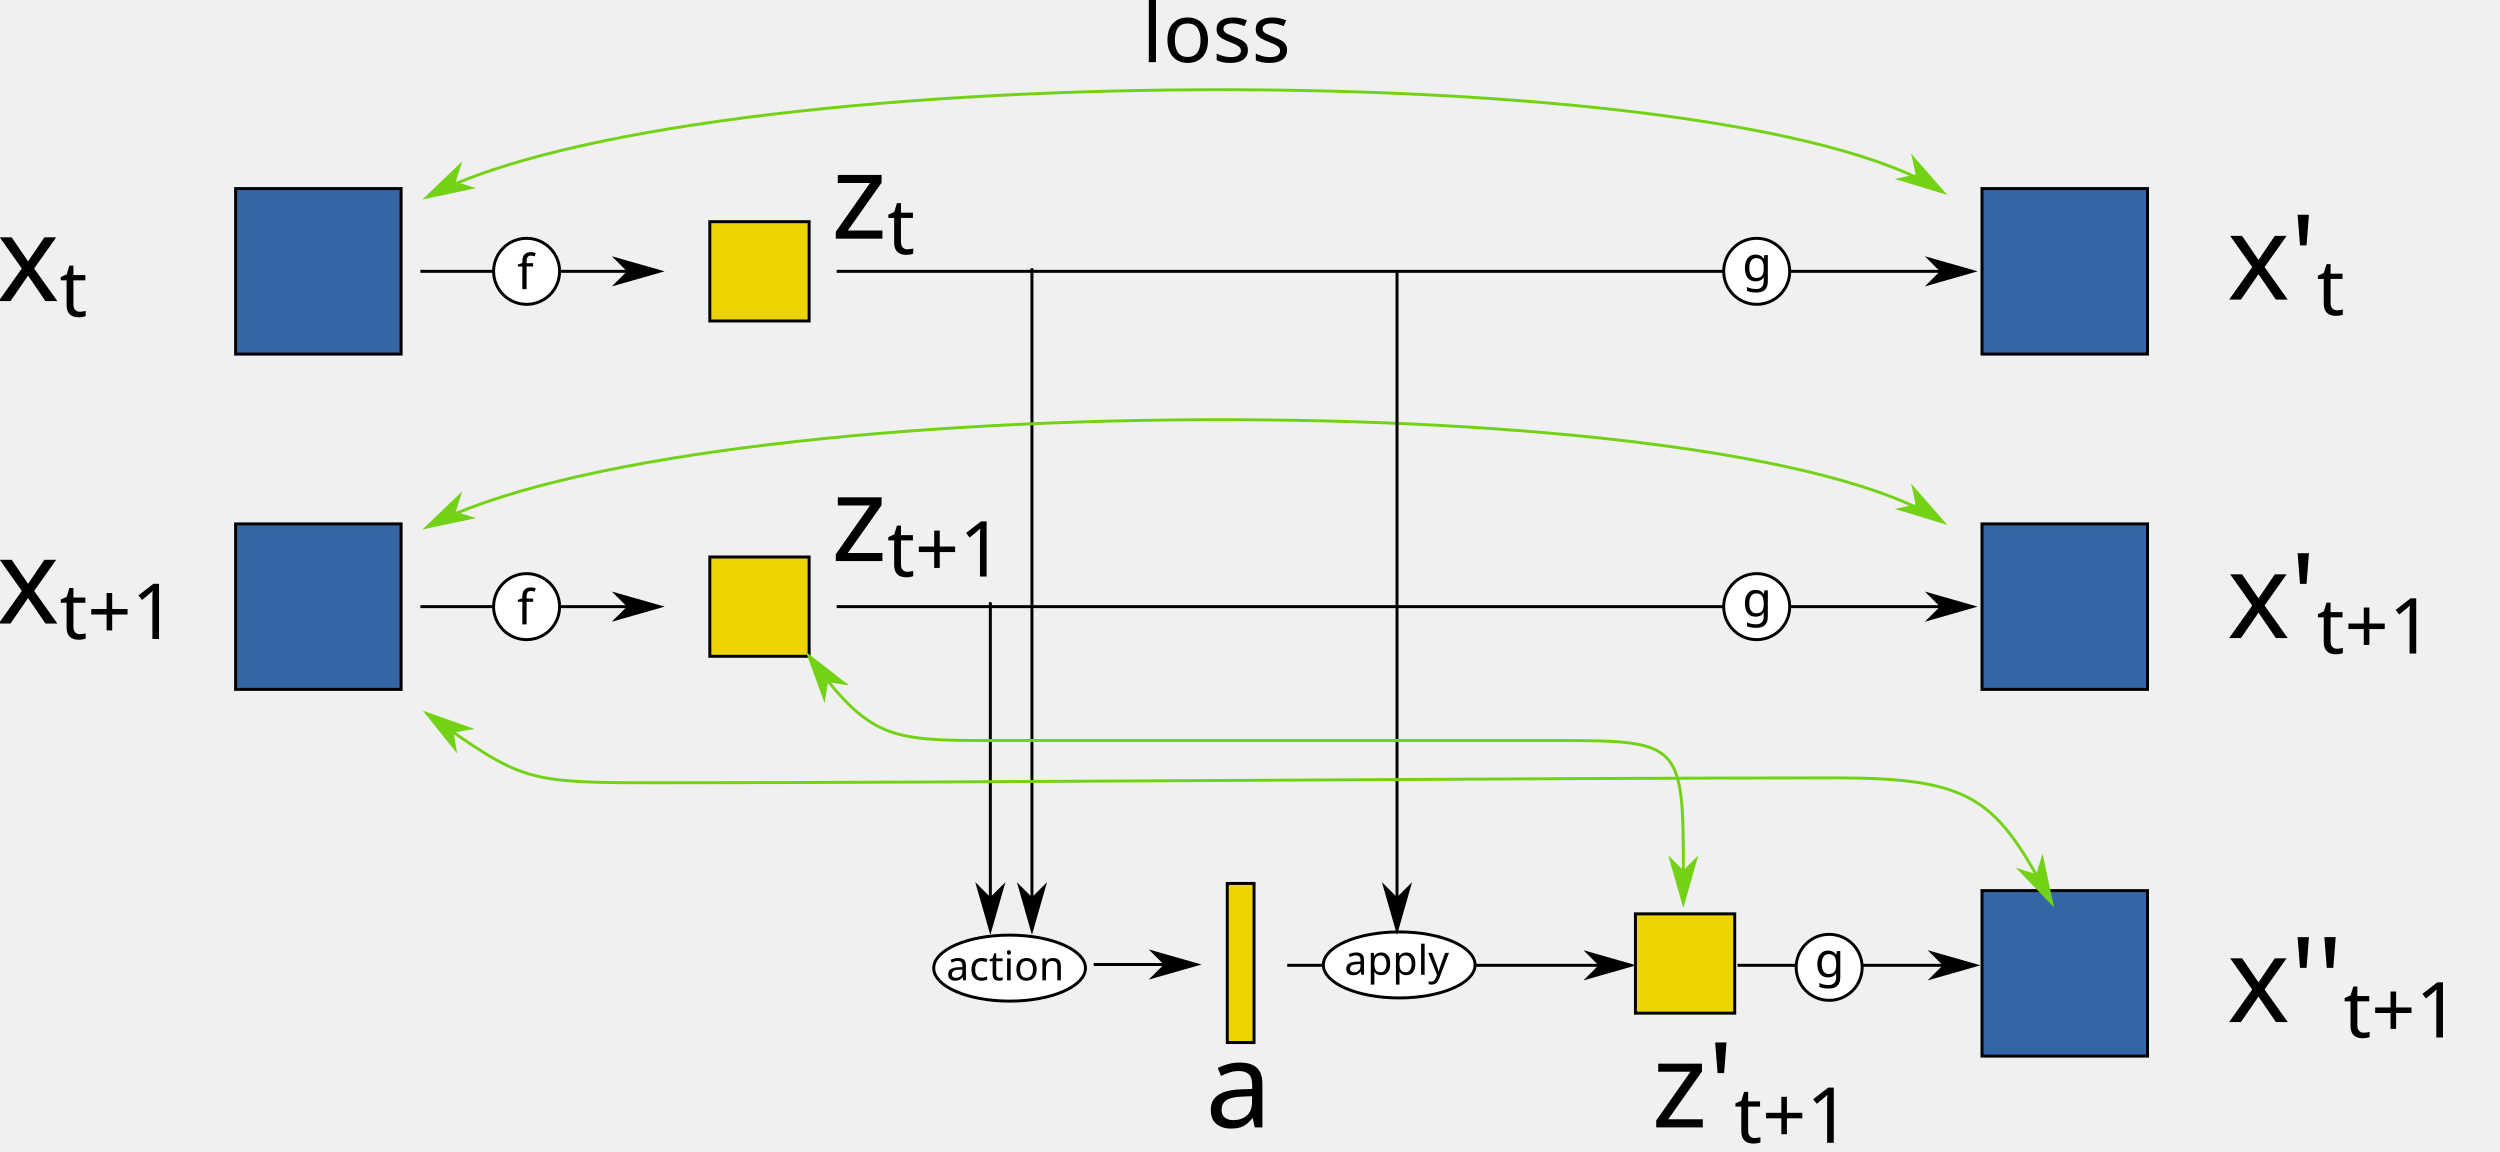
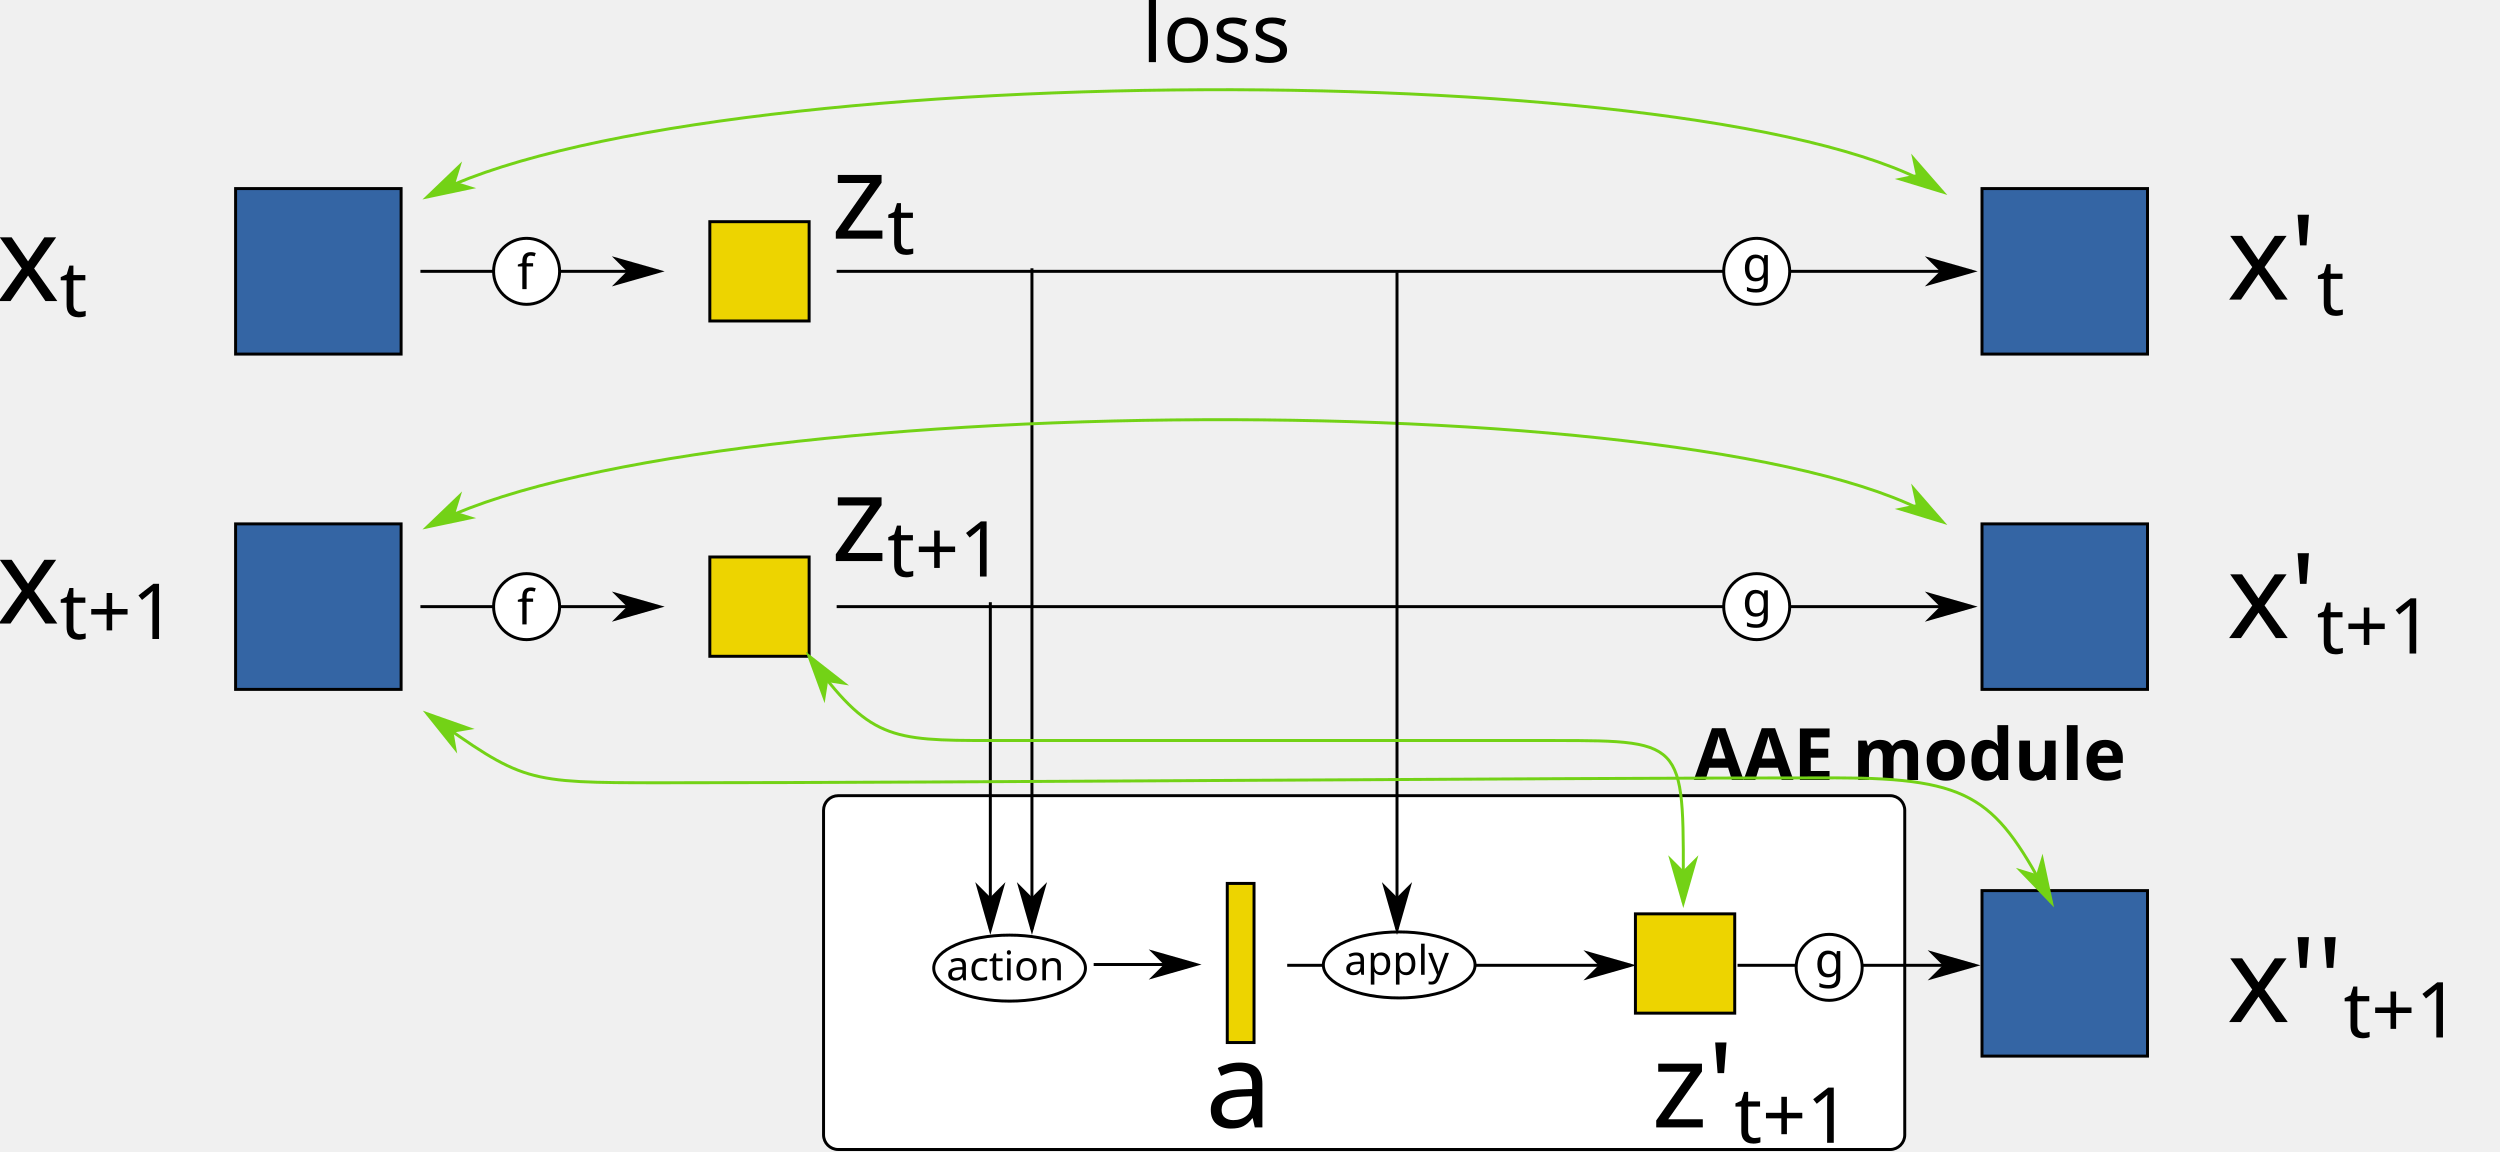
<svg xmlns="http://www.w3.org/2000/svg" width="237.342mm" height="109.286mm" viewBox="0 0 840.977 387.235" id="svg6614" version="1.1">
  <defs id="defs6616">
    <marker style="overflow:visible" id="marker10167-4" refX="0" refY="0" orient="auto">
      <path transform="matrix(-0.8,0,0,-0.8,-10,0)" style="fill:#000000;fill-opacity:1;fill-rule:evenodd;stroke:#000000;stroke-width:1pt;stroke-opacity:1" d="M 0,0 5,-5 -12.5,0 5,5 0,0 Z" id="path10169-5" />
    </marker>
    <marker orient="auto" refY="0" refX="0" id="marker6888-5-0" style="overflow:visible">
      <path id="path6890-0-6" d="M 0,0 5,-5 -12.5,0 5,5 0,0 Z" style="fill:#000000;fill-opacity:1;fill-rule:evenodd;stroke:#000000;stroke-width:1pt;stroke-opacity:1" transform="matrix(-0.8,0,0,-0.8,-10,0)" />
    </marker>
    <marker orient="auto" refY="0" refX="0" id="marker6888-6" style="overflow:visible">
      <path id="path6890-1" d="M 0,0 5,-5 -12.5,0 5,5 0,0 Z" style="fill:#000000;fill-opacity:1;fill-rule:evenodd;stroke:#000000;stroke-width:1pt;stroke-opacity:1" transform="matrix(-0.8,0,0,-0.8,-10,0)" />
    </marker>
    <marker orient="auto" refY="0" refX="0" id="marker6888-5" style="overflow:visible">
      <path id="path6890-0" d="M 0,0 5,-5 -12.5,0 5,5 0,0 Z" style="fill:#000000;fill-opacity:1;fill-rule:evenodd;stroke:#000000;stroke-width:1pt;stroke-opacity:1" transform="matrix(-0.8,0,0,-0.8,-10,0)" />
    </marker>
    <marker style="overflow:visible" id="marker10167" refX="0" refY="0" orient="auto">
      <path transform="matrix(-0.8,0,0,-0.8,-10,0)" style="fill:#000000;fill-opacity:1;fill-rule:evenodd;stroke:#000000;stroke-width:1pt;stroke-opacity:1" d="M 0,0 5,-5 -12.5,0 5,5 0,0 Z" id="path10169" />
    </marker>
    <marker orient="auto" refY="0" refX="0" id="marker43100" style="overflow:visible">
      <path id="path43102" d="M 0,0 5,-5 -12.5,0 5,5 0,0 Z" style="fill:#73d216;fill-opacity:1;fill-rule:evenodd;stroke:#73d216;stroke-width:1pt;stroke-opacity:1" transform="matrix(-0.8,0,0,-0.8,-10,0)" />
    </marker>
    <marker style="overflow:visible" id="marker43917" refX="0" refY="0" orient="auto">
      <path transform="matrix(-0.8,0,0,-0.8,-10,0)" style="fill:#000000;fill-opacity:1;fill-rule:evenodd;stroke:#000000;stroke-width:1pt;stroke-opacity:1" d="M 0,0 5,-5 -12.5,0 5,5 0,0 Z" id="path43919" />
    </marker>
    <marker style="overflow:visible" id="marker43526" refX="0" refY="0" orient="auto">
      <path transform="matrix(-0.8,0,0,-0.8,-10,0)" style="fill:#000000;fill-opacity:1;fill-rule:evenodd;stroke:#000000;stroke-width:1pt;stroke-opacity:1" d="M 0,0 5,-5 -12.5,0 5,5 0,0 Z" id="path43528" />
    </marker>
    <marker style="overflow:visible" id="marker44314" refX="0" refY="0" orient="auto">
      <path transform="matrix(-0.8,0,0,-0.8,-10,0)" style="fill:#000000;fill-opacity:1;fill-rule:evenodd;stroke:#000000;stroke-width:1pt;stroke-opacity:1" d="M 0,0 5,-5 -12.5,0 5,5 0,0 Z" id="path44316" />
    </marker>
    <marker orient="auto" refY="0" refX="0" id="Arrow1Lstart" style="overflow:visible">
      <path id="path4263" d="M 0,0 5,-5 -12.5,0 5,5 0,0 Z" style="fill:#73d216;fill-opacity:1;fill-rule:evenodd;stroke:#73d216;stroke-width:1pt;stroke-opacity:1" transform="matrix(0.8,0,0,0.8,10,0)" />
    </marker>
    <marker style="overflow:visible" id="marker6160" refX="0" refY="0" orient="auto">
      <path transform="matrix(-0.8,0,0,-0.8,-10,0)" style="fill:#73d216;fill-opacity:1;fill-rule:evenodd;stroke:#73d216;stroke-width:1pt;stroke-opacity:1" d="M 0,0 5,-5 -12.5,0 5,5 0,0 Z" id="path6162" />
    </marker>
    <marker orient="auto" refY="0" refX="0" id="Arrow1Lend-1" style="overflow:visible">
      <path id="path4266-8" d="M 0,0 5,-5 -12.5,0 5,5 0,0 Z" style="fill:#000000;fill-opacity:1;fill-rule:evenodd;stroke:#000000;stroke-width:1pt;stroke-opacity:1" transform="matrix(-0.8,0,0,-0.8,-10,0)" />
    </marker>
    <marker orient="auto" refY="0" refX="0" id="Arrow1Lend" style="overflow:visible">
      <path id="path4266" d="M 0,0 5,-5 -12.5,0 5,5 0,0 Z" style="fill:#000000;fill-opacity:1;fill-rule:evenodd;stroke:#000000;stroke-width:1pt;stroke-opacity:1" transform="matrix(-0.8,0,0,-0.8,-10,0)" />
    </marker>
    <marker style="overflow:visible" id="marker10167-47" refX="0" refY="0" orient="auto">
      <path transform="matrix(-0.8,0,0,-0.8,-10,0)" style="fill:#000000;fill-opacity:1;fill-rule:evenodd;stroke:#000000;stroke-width:1pt;stroke-opacity:1" d="M 0,0 5,-5 -12.5,0 5,5 0,0 Z" id="path10169-4" />
    </marker>
    <marker orient="auto" refY="0" refX="0" id="Arrow1Lend-3" style="overflow:visible">
      <path id="path4266-6" d="M 0,0 5,-5 -12.5,0 5,5 0,0 Z" style="fill:#000000;fill-opacity:1;fill-rule:evenodd;stroke:#000000;stroke-width:1pt;stroke-opacity:1" transform="matrix(-0.8,0,0,-0.8,-10,0)" />
    </marker>
    <marker orient="auto" refY="0" refX="0" id="Arrow1Lend-3-5" style="overflow:visible">
      <path id="path4266-6-3" d="M 0,0 5,-5 -12.5,0 5,5 0,0 Z" style="fill:#000000;fill-opacity:1;fill-rule:evenodd;stroke:#000000;stroke-width:1pt;stroke-opacity:1" transform="matrix(-0.8,0,0,-0.8,-10,0)" />
    </marker>
    <marker style="overflow:visible" id="marker44314-9" refX="0" refY="0" orient="auto">
      <path transform="matrix(-0.8,0,0,-0.8,-10,0)" style="fill:#000000;fill-opacity:1;fill-rule:evenodd;stroke:#000000;stroke-width:1pt;stroke-opacity:1" d="M 0,0 5,-5 -12.5,0 5,5 0,0 Z" id="path44316-3" />
    </marker>
    <marker style="overflow:visible" id="marker44314-0" refX="0" refY="0" orient="auto">
      <path transform="matrix(-0.8,0,0,-0.8,-10,0)" style="fill:#000000;fill-opacity:1;fill-rule:evenodd;stroke:#000000;stroke-width:1pt;stroke-opacity:1" d="M 0,0 5,-5 -12.5,0 5,5 0,0 Z" id="path44316-6" />
    </marker>
    <marker style="overflow:visible" id="marker43917-6" refX="0" refY="0" orient="auto">
      <path transform="matrix(-0.8,0,0,-0.8,-10,0)" style="fill:#000000;fill-opacity:1;fill-rule:evenodd;stroke:#000000;stroke-width:1pt;stroke-opacity:1" d="M 0,0 5,-5 -12.5,0 5,5 0,0 Z" id="path43919-1" />
    </marker>
    <marker orient="auto" refY="0" refX="0" id="Arrow1Lstart-1" style="overflow:visible">
      <path id="path4263-9" d="M 0,0 5,-5 -12.5,0 5,5 0,0 Z" style="fill:#73d216;fill-opacity:1;fill-rule:evenodd;stroke:#73d216;stroke-width:1pt;stroke-opacity:1" transform="matrix(0.8,0,0,0.8,10,0)" />
    </marker>
    <marker style="overflow:visible" id="marker6160-4" refX="0" refY="0" orient="auto">
      <path transform="matrix(-0.8,0,0,-0.8,-10,0)" style="fill:#73d216;fill-opacity:1;fill-rule:evenodd;stroke:#73d216;stroke-width:1pt;stroke-opacity:1" d="M 0,0 5,-5 -12.5,0 5,5 0,0 Z" id="path6162-7" />
    </marker>
    <marker orient="auto" refY="0" refX="0" id="Arrow1Lstart-0-3" style="overflow:visible">
      <path id="path4263-3-6" d="M 0,0 5,-5 -12.5,0 5,5 Z" style="fill:#73d216;fill-opacity:1;fill-rule:evenodd;stroke:#73d216;stroke-width:1pt;stroke-opacity:1" transform="matrix(0.8,0,0,0.8,10,0)" />
    </marker>
    <marker style="overflow:visible" id="marker6160-6-7" refX="0" refY="0" orient="auto">
      <path transform="matrix(-0.8,0,0,-0.8,-10,0)" style="fill:#73d216;fill-opacity:1;fill-rule:evenodd;stroke:#73d216;stroke-width:1pt;stroke-opacity:1" d="M 0,0 5,-5 -12.5,0 5,5 Z" id="path6162-1-5" />
    </marker>
    <marker orient="auto" refY="0" refX="0" id="Arrow1Lstart-0" style="overflow:visible">
      <path id="path4263-3" d="M 0,0 5,-5 -12.5,0 5,5 Z" style="fill:#73d216;fill-opacity:1;fill-rule:evenodd;stroke:#73d216;stroke-width:1pt;stroke-opacity:1" transform="matrix(0.8,0,0,0.8,10,0)" />
    </marker>
    <marker style="overflow:visible" id="marker6160-6" refX="0" refY="0" orient="auto">
      <path transform="matrix(-0.8,0,0,-0.8,-10,0)" style="fill:#73d216;fill-opacity:1;fill-rule:evenodd;stroke:#73d216;stroke-width:1pt;stroke-opacity:1" d="M 0,0 5,-5 -12.5,0 5,5 Z" id="path6162-1" />
    </marker>
    <marker style="overflow:visible" id="marker44314-0-2" refX="0" refY="0" orient="auto">
      <path transform="matrix(-0.8,0,0,-0.8,-10,0)" style="fill:#000000;fill-opacity:1;fill-rule:evenodd;stroke:#000000;stroke-width:1pt;stroke-opacity:1" d="M 0,0 5,-5 -12.5,0 5,5 Z" id="path44316-6-9" />
    </marker>
    <marker style="overflow:visible" id="marker43917-1" refX="0" refY="0" orient="auto">
      <path transform="matrix(-0.8,0,0,-0.8,-10,0)" style="fill:#000000;fill-opacity:1;fill-rule:evenodd;stroke:#000000;stroke-width:1pt;stroke-opacity:1" d="M 0,0 5,-5 -12.5,0 5,5 Z" id="path43919-2" />
    </marker>
    <marker style="overflow:visible" id="marker43917-6-7" refX="0" refY="0" orient="auto">
      <path transform="matrix(-0.8,0,0,-0.8,-10,0)" style="fill:#000000;fill-opacity:1;fill-rule:evenodd;stroke:#000000;stroke-width:1pt;stroke-opacity:1" d="M 0,0 5,-5 -12.5,0 5,5 Z" id="path43919-1-0" />
    </marker>
  </defs>
  <g id="layer1" transform="translate(71.0661,-87.30955)">
+     <rect style="fill:#ffffff;stroke:#000000;stroke-width:1px;stop-color:#000000" id="rect1129" width="363.705" height="119.025" x="205.968" y="354.967" ry="4.93" />
+     <text xml:space="preserve" style="font-style:normal;font-variant:normal;font-weight:normal;font-stretch:normal;font-size:18.667px;line-height:100%;font-family:sans-serif;-inkscape-font-specification:'Noto Sans CJK JP';font-variant-ligatures:normal;font-variant-position:normal;font-variant-caps:normal;font-variant-numeric:normal;font-variant-alternates:normal;font-variant-east-asian:normal;font-feature-settings:normal;font-variation-settings:normal;text-indent:0;text-align:start;text-decoration:none;text-decoration-line:none;text-decoration-style:solid;text-decoration-color:#000000;letter-spacing:0px;word-spacing:0px;text-transform:none;writing-mode:lr-tb;direction:ltr;text-orientation:mixed;dominant-baseline:auto;baseline-shift:baseline;text-anchor:start;white-space:normal;shape-padding:0;shape-margin:0;inline-size:0;opacity:1;vector-effect:none;fill:#000000;fill-opacity:1;stroke:none;stroke-width:0.471;stroke-linecap:butt;stroke-linejoin:miter;stroke-miterlimit:4;stroke-dasharray:none;stroke-dashoffset:0;stroke-opacity:1;stop-color:#000000;stop-opacity:1" x="698.446" y="405.789" id="text1133" transform="matrix(1.300728,0,0,1.300728,-409.7837,-178.1342)">
+       <tspan id="tspan1131" x="698.446" y="405.789" style="font-weight:bold">AAE module</tspan>
+     </text>
    <path style="color:#000000;clip-rule:nonzero;display:inline;overflow:visible;visibility:visible;opacity:1;isolation:auto;mix-blend-mode:normal;color-interpolation:sRGB;color-interpolation-filters:linearRGB;solid-color:#000000;solid-opacity:1;fill:none;fill-opacity:1;fill-rule:evenodd;stroke:#000000;stroke-width:1px;stroke-linecap:butt;stroke-linejoin:miter;stroke-miterlimit:4;stroke-dasharray:none;stroke-dashoffset:0;stroke-opacity:1;marker-end:url(#marker43917-1);color-rendering:auto;image-rendering:auto;shape-rendering:auto;text-rendering:auto;enable-background:accumulate" d="M 361.936,412.03 H 477.425" id="path5715-5-6" />
    <path style="fill:none;fill-rule:evenodd;stroke:#000000;stroke-width:1px;stroke-linecap:butt;stroke-linejoin:miter;stroke-opacity:1;marker-end:url(#Arrow1Lend-3)" d="m 210.377,178.583 381.887,0" id="path3457-7" />
    <rect style="fill:#3465a4;fill-rule:evenodd;stroke:#000000;stroke-width:1px;stroke-linecap:butt;stroke-linejoin:miter;stroke-opacity:1" id="rect3336" width="55.673" height="55.673" x="8.187" y="150.746" />
    <text xml:space="preserve" style="font-style:normal;font-weight:normal;line-height:0%;font-family:sans-serif;letter-spacing:0px;word-spacing:0px;fill:#000000;fill-opacity:1;stroke:none;stroke-width:1px;stroke-linecap:butt;stroke-linejoin:miter;stroke-opacity:1" x="-72.218" y="188.587" id="text3338">
      <tspan id="tspan3340" x="-72.218" y="188.587" style="font-size:40px;line-height:1.25">x<tspan style="font-size:65%;baseline-shift:sub" id="tspan3342">t</tspan>
      </tspan>
    </text>
    <rect style="fill:#3465a4;fill-rule:evenodd;stroke:#000000;stroke-width:1px;stroke-linecap:butt;stroke-linejoin:miter;stroke-opacity:1" id="rect3336-3" width="55.673" height="55.673" x="8.187" y="263.541" />
    <text xml:space="preserve" style="font-style:normal;font-weight:normal;line-height:0%;font-family:sans-serif;letter-spacing:0px;word-spacing:0px;fill:#000000;fill-opacity:1;stroke:none;stroke-width:1px;stroke-linecap:butt;stroke-linejoin:miter;stroke-opacity:1" x="-72.218" y="297.057" id="text3338-6">
      <tspan id="tspan3340-7" x="-72.218" y="297.057" style="font-size:40px;line-height:1.25">x<tspan style="font-size:65%;baseline-shift:sub" id="tspan3342-5">t+1</tspan>
      </tspan>
    </text>
    <rect style="fill:#edd400;fill-rule:evenodd;stroke:#000000;stroke-width:1px;stroke-linecap:butt;stroke-linejoin:miter;stroke-opacity:1" id="rect3368" width="33.404" height="33.404" x="167.712" y="161.881" />
    <text xml:space="preserve" style="font-style:normal;font-weight:normal;line-height:0%;font-family:sans-serif;letter-spacing:0px;word-spacing:0px;fill:#000000;fill-opacity:1;stroke:none;stroke-width:1px;stroke-linecap:butt;stroke-linejoin:miter;stroke-opacity:1" x="208.53" y="167.587" id="text3370">
      <tspan id="tspan3372" x="208.53" y="167.587" style="font-size:40px;line-height:1.25">z<tspan style="font-size:65%;baseline-shift:sub" id="tspan3397">t</tspan>
      </tspan>
    </text>
    <rect style="fill:#edd400;fill-rule:evenodd;stroke:#000000;stroke-width:1px;stroke-linecap:butt;stroke-linejoin:miter;stroke-opacity:1" id="rect3368-3" width="33.404" height="33.404" x="167.712" y="274.675" />
    <text xml:space="preserve" style="font-style:normal;font-weight:normal;line-height:0%;font-family:sans-serif;letter-spacing:0px;word-spacing:0px;fill:#000000;fill-opacity:1;stroke:none;stroke-width:1px;stroke-linecap:butt;stroke-linejoin:miter;stroke-opacity:1" x="208.53" y="276.057" id="text3370-5">
      <tspan id="tspan3372-6" x="208.53" y="276.057" style="font-size:40px;line-height:1.25">z<tspan style="font-size:65%;baseline-shift:sub" id="tspan3395">t+1</tspan>
      </tspan>
    </text>
    <rect style="fill:#3465a4;fill-rule:evenodd;stroke:#000000;stroke-width:1px;stroke-linecap:butt;stroke-linejoin:miter;stroke-opacity:1" id="rect3336-2" width="55.673" height="55.673" x="595.662" y="150.746" />
    <text xml:space="preserve" style="font-style:normal;font-weight:normal;line-height:0%;font-family:sans-serif;letter-spacing:0px;word-spacing:0px;fill:#000000;fill-opacity:1;stroke:none;stroke-width:1px;stroke-linecap:butt;stroke-linejoin:miter;stroke-opacity:1" x="678.073" y="301.957" id="text3338-9">
      <tspan id="tspan3340-1" x="678.073" y="301.957" style="font-size:40px;line-height:1.25">x'<tspan style="font-size:65%;baseline-shift:sub" id="tspan3342-2">t+1</tspan>
      </tspan>
    </text>
    <rect style="fill:#3465a4;fill-rule:evenodd;stroke:#000000;stroke-width:1px;stroke-linecap:butt;stroke-linejoin:miter;stroke-opacity:1" id="rect3336-3-7" width="55.673" height="55.673" x="595.662" y="263.541" />
    <text xml:space="preserve" style="font-style:normal;font-weight:normal;line-height:0%;font-family:sans-serif;letter-spacing:0px;word-spacing:0px;fill:#000000;fill-opacity:1;stroke:none;stroke-width:1px;stroke-linecap:butt;stroke-linejoin:miter;stroke-opacity:1" x="678.073" y="188.104" id="text3338-6-0">
      <tspan id="tspan3340-7-9" x="678.073" y="188.104" style="font-size:40px;line-height:1.25">x'<tspan style="font-size:65%;baseline-shift:sub" id="tspan3342-5-3">t</tspan>
      </tspan>
    </text>
    <path style="fill:none;fill-rule:evenodd;stroke:#000000;stroke-width:1px;stroke-linecap:butt;stroke-linejoin:miter;stroke-opacity:1;marker-end:url(#Arrow1Lend)" d="m 70.356,178.583 80.226,0" id="path3457" />
    <path style="fill:none;fill-rule:evenodd;stroke:#000000;stroke-width:1px;stroke-linecap:butt;stroke-linejoin:miter;stroke-opacity:1;marker-end:url(#Arrow1Lend-1)" d="m 70.356,291.377 80.226,0" id="path3457-2" />
    <g id="g25911" transform="translate(0,-3.372848)">
      <circle r="11.103" cy="181.956" cx="106.077" id="path5822" style="color:#000000;clip-rule:nonzero;display:inline;overflow:visible;visibility:visible;opacity:1;isolation:auto;mix-blend-mode:normal;color-interpolation:sRGB;color-interpolation-filters:linearRGB;solid-color:#000000;solid-opacity:1;fill:#ffffff;fill-opacity:1;fill-rule:evenodd;stroke:#000000;stroke-width:1px;stroke-linecap:butt;stroke-linejoin:miter;stroke-miterlimit:4;stroke-dasharray:none;stroke-dashoffset:0;stroke-opacity:1;color-rendering:auto;image-rendering:auto;shape-rendering:auto;text-rendering:auto;enable-background:accumulate" />
      <text id="text5160" y="187.932" x="102.875" style="font-style:normal;font-weight:normal;line-height:0%;font-family:sans-serif;letter-spacing:0px;word-spacing:0px;fill:#000000;fill-opacity:1;stroke:none;stroke-width:1px;stroke-linecap:butt;stroke-linejoin:miter;stroke-opacity:1" xml:space="preserve">
        <tspan y="187.932" x="102.875" id="tspan5162" style="font-size:16.25px;line-height:1.25">f</tspan>
      </text>
    </g>
    <g id="g25916" transform="translate(59.67577,-2.490097)">
      <circle r="11.103" cy="181.073" cx="460.199" id="path5822-4" style="color:#000000;clip-rule:nonzero;display:inline;overflow:visible;visibility:visible;opacity:1;isolation:auto;mix-blend-mode:normal;color-interpolation:sRGB;color-interpolation-filters:linearRGB;solid-color:#000000;solid-opacity:1;fill:#ffffff;fill-opacity:1;fill-rule:evenodd;stroke:#000000;stroke-width:1px;stroke-linecap:butt;stroke-linejoin:miter;stroke-miterlimit:4;stroke-dasharray:none;stroke-dashoffset:0;stroke-opacity:1;color-rendering:auto;image-rendering:auto;shape-rendering:auto;text-rendering:auto;enable-background:accumulate" />
      <text id="text5160-2" y="184.3" x="455.331" style="font-style:normal;font-weight:normal;line-height:0%;font-family:sans-serif;letter-spacing:0px;word-spacing:0px;fill:#000000;fill-opacity:1;stroke:none;stroke-width:1px;stroke-linecap:butt;stroke-linejoin:miter;stroke-opacity:1" xml:space="preserve">
        <tspan y="184.3" x="455.331" id="tspan5162-3" style="font-size:16.25px;line-height:1.25">g</tspan>
      </text>
    </g>
    <g id="g25921" transform="translate(0,-118.4511)">
      <circle r="11.103" cy="409.828" cx="106.077" id="path5822-7" style="color:#000000;clip-rule:nonzero;display:inline;overflow:visible;visibility:visible;opacity:1;isolation:auto;mix-blend-mode:normal;color-interpolation:sRGB;color-interpolation-filters:linearRGB;solid-color:#000000;solid-opacity:1;fill:#ffffff;fill-opacity:1;fill-rule:evenodd;stroke:#000000;stroke-width:1px;stroke-linecap:butt;stroke-linejoin:miter;stroke-miterlimit:4;stroke-dasharray:none;stroke-dashoffset:0;stroke-opacity:1;color-rendering:auto;image-rendering:auto;shape-rendering:auto;text-rendering:auto;enable-background:accumulate" />
      <text id="text5160-8" y="415.805" x="102.875" style="font-style:normal;font-weight:normal;line-height:0%;font-family:sans-serif;letter-spacing:0px;word-spacing:0px;fill:#000000;fill-opacity:1;stroke:none;stroke-width:1px;stroke-linecap:butt;stroke-linejoin:miter;stroke-opacity:1" xml:space="preserve">
        <tspan y="415.805" x="102.875" id="tspan5162-4" style="font-size:16.25px;line-height:1.25">f</tspan>
      </text>
    </g>
    <path style="fill:none;fill-rule:evenodd;stroke:#73d216;stroke-width:1px;stroke-linecap:butt;stroke-linejoin:miter;stroke-opacity:1;marker-start:url(#Arrow1Lstart);marker-end:url(#marker6160)" d="M 72.757,153.501 C 161.232,106.735 509.687,104.818 582.367,151.846" id="path7288" />
    <path style="color:#000000;clip-rule:nonzero;display:inline;overflow:visible;visibility:visible;opacity:1;isolation:auto;mix-blend-mode:normal;color-interpolation:sRGB;color-interpolation-filters:linearRGB;solid-color:#000000;solid-opacity:1;fill:none;fill-opacity:1;fill-rule:evenodd;stroke:#000000;stroke-width:1px;stroke-linecap:butt;stroke-linejoin:miter;stroke-miterlimit:4;stroke-dasharray:none;stroke-dashoffset:0;stroke-opacity:1;marker-end:url(#marker43526);color-rendering:auto;image-rendering:auto;shape-rendering:auto;text-rendering:auto;enable-background:accumulate" d="m 296.832,411.763 34.354,0" id="path5715-5-2-4" />
    <path style="color:#000000;clip-rule:nonzero;display:inline;overflow:visible;visibility:visible;opacity:1;isolation:auto;mix-blend-mode:normal;color-interpolation:sRGB;color-interpolation-filters:linearRGB;solid-color:#000000;solid-opacity:1;fill:#edd400;fill-opacity:1;fill-rule:evenodd;stroke:#000000;stroke-width:1px;stroke-linecap:butt;stroke-linejoin:miter;stroke-miterlimit:4;stroke-dasharray:none;stroke-dashoffset:0;stroke-opacity:1;color-rendering:auto;image-rendering:auto;shape-rendering:auto;text-rendering:auto;enable-background:accumulate" d="m 341.775,384.484 9.003,0 0,53.529 -9.003,0 z" id="rect5255-6-3" />
    <text xml:space="preserve" style="font-style:normal;font-weight:normal;line-height:0%;font-family:sans-serif;letter-spacing:0px;word-spacing:0px;fill:#000000;fill-opacity:1;stroke:none;stroke-width:1px;stroke-linecap:butt;stroke-linejoin:miter;stroke-opacity:1" x="334.388" y="466.545" id="text5257-4-1">
      <tspan id="tspan5259-6-4" x="334.388" y="466.545" style="font-size:40px;line-height:1.25">a</tspan>
    </text>
    <ellipse style="color:#000000;clip-rule:nonzero;display:inline;overflow:visible;visibility:visible;opacity:1;isolation:auto;mix-blend-mode:normal;color-interpolation:sRGB;color-interpolation-filters:linearRGB;solid-color:#000000;solid-opacity:1;fill:#ffffff;fill-opacity:1;fill-rule:evenodd;stroke:#000000;stroke-width:1px;stroke-linecap:butt;stroke-linejoin:miter;stroke-miterlimit:4;stroke-dasharray:none;stroke-dashoffset:0;stroke-opacity:1;color-rendering:auto;image-rendering:auto;shape-rendering:auto;text-rendering:auto;enable-background:accumulate" id="path5822-4-6-6-4" cx="268.552" cy="412.976" rx="25.521" ry="11.103" />
    <text xml:space="preserve" style="font-style:normal;font-weight:normal;line-height:0%;font-family:sans-serif;letter-spacing:0px;word-spacing:0px;fill:#000000;fill-opacity:1;stroke:none;stroke-width:1px;stroke-linecap:butt;stroke-linejoin:miter;stroke-opacity:1" x="247.265" y="417.08" id="text5531-2-2">
      <tspan id="tspan5533-84-2" x="247.265" y="417.08" style="font-size:13.75px;line-height:1.25">action</tspan>
    </text>
    <ellipse style="color:#000000;clip-rule:nonzero;display:inline;overflow:visible;visibility:visible;opacity:1;isolation:auto;mix-blend-mode:normal;color-interpolation:sRGB;color-interpolation-filters:linearRGB;solid-color:#000000;solid-opacity:1;fill:#ffffff;fill-opacity:1;fill-rule:evenodd;stroke:#000000;stroke-width:1px;stroke-linecap:butt;stroke-linejoin:miter;stroke-miterlimit:4;stroke-dasharray:none;stroke-dashoffset:0;stroke-opacity:1;color-rendering:auto;image-rendering:auto;shape-rendering:auto;text-rendering:auto;enable-background:accumulate" id="path5822-4-6-1-7-6" cx="399.613" cy="411.905" rx="25.521" ry="11.103" />
    <text xml:space="preserve" style="font-style:normal;font-weight:normal;line-height:0%;font-family:sans-serif;letter-spacing:0px;word-spacing:0px;fill:#000000;fill-opacity:1;stroke:none;stroke-width:1px;stroke-linecap:butt;stroke-linejoin:miter;stroke-opacity:1" x="381.171" y="415.215" id="text5717-2-4">
      <tspan id="tspan5719-4-1" x="381.171" y="415.215" style="font-size:13.75px;line-height:1.25">apply</tspan>
    </text>
    <rect style="opacity:1;fill:#3465a4;fill-rule:evenodd;stroke:#000000;stroke-width:1px;stroke-linecap:butt;stroke-linejoin:miter;stroke-opacity:1" id="rect3336-2-5" width="55.673" height="55.673" x="595.662" y="386.901" />
    <text xml:space="preserve" style="font-style:normal;font-weight:normal;line-height:0%;font-family:sans-serif;letter-spacing:0px;word-spacing:0px;opacity:1;fill:#000000;fill-opacity:1;stroke:none;stroke-width:1px;stroke-linecap:butt;stroke-linejoin:miter;stroke-opacity:1" x="678.073" y="431.114" id="text3338-6-0-35">
      <tspan id="tspan3340-7-9-6" x="678.073" y="431.114" style="font-size:40px;line-height:1.25">x''<tspan style="font-size:65%;baseline-shift:sub" id="tspan3342-5-3-2">t+1</tspan>
      </tspan>
    </text>
    <path style="fill:none;fill-rule:evenodd;stroke:#000000;stroke-width:1px;stroke-linecap:butt;stroke-linejoin:miter;stroke-opacity:1;marker-end:url(#Arrow1Lend-3-5)" d="m 210.377,291.377 381.887,0" id="path3457-7-5" />
    <g id="g25926" transform="translate(59.67577,-120.7073)">
      <circle r="11.103" cy="412.084" cx="460.199" id="path5822-4-6" style="color:#000000;clip-rule:nonzero;display:inline;overflow:visible;visibility:visible;opacity:1;isolation:auto;mix-blend-mode:normal;color-interpolation:sRGB;color-interpolation-filters:linearRGB;solid-color:#000000;solid-opacity:1;fill:#ffffff;fill-opacity:1;fill-rule:evenodd;stroke:#000000;stroke-width:1px;stroke-linecap:butt;stroke-linejoin:miter;stroke-miterlimit:4;stroke-dasharray:none;stroke-dashoffset:0;stroke-opacity:1;color-rendering:auto;image-rendering:auto;shape-rendering:auto;text-rendering:auto;enable-background:accumulate" />
      <text id="text5160-2-2" y="415.311" x="455.331" style="font-style:normal;font-weight:normal;line-height:0%;font-family:sans-serif;letter-spacing:0px;word-spacing:0px;fill:#000000;fill-opacity:1;stroke:none;stroke-width:1px;stroke-linecap:butt;stroke-linejoin:miter;stroke-opacity:1" xml:space="preserve">
        <tspan y="415.311" x="455.331" id="tspan5162-3-91" style="font-size:16.25px;line-height:1.25">g</tspan>
      </text>
    </g>
    <text xml:space="preserve" style="color:#000000;font-style:normal;font-variant:normal;font-weight:normal;font-stretch:normal;line-height:0%;font-family:'Noto Sans';-inkscape-font-specification:'Noto Sans';text-align:center;text-anchor:middle;clip-rule:nonzero;display:inline;overflow:visible;visibility:visible;opacity:1;isolation:auto;mix-blend-mode:normal;color-interpolation:sRGB;color-interpolation-filters:linearRGB;solid-color:#000000;solid-opacity:1;fill:#000000;fill-opacity:1;fill-rule:evenodd;stroke:none;stroke-width:1;stroke-linecap:butt;stroke-linejoin:miter;stroke-miterlimit:4;stroke-dasharray:none;stroke-dashoffset:0;stroke-opacity:1;color-rendering:auto;image-rendering:auto;shape-rendering:auto;text-rendering:auto;enable-background:accumulate" x="345.879" y="108.203" id="text15954">
      <tspan id="tspan15956" x="345.879" y="108.203" style="font-size:27.5px;line-height:1.25">loss</tspan>
    </text>
    <path style="fill:none;fill-rule:evenodd;stroke:#000000;stroke-width:1;stroke-linecap:butt;stroke-linejoin:miter;stroke-miterlimit:4;stroke-dasharray:none;stroke-opacity:1;marker-end:url(#marker44314)" d="M 262.072,289.887 V 399.88" id="path15958" />
    <path style="fill:none;fill-rule:evenodd;stroke:#000000;stroke-width:1;stroke-linecap:butt;stroke-linejoin:miter;stroke-miterlimit:4;stroke-dasharray:none;stroke-opacity:1;marker-end:url(#marker44314-9)" d="M 276.072,177.558 V 399.88" id="path15958-6" />
    <path style="fill:none;fill-rule:evenodd;stroke:#73d216;stroke-width:1px;stroke-linecap:butt;stroke-linejoin:miter;stroke-opacity:1;marker-start:url(#Arrow1Lstart-1);marker-end:url(#marker6160-4)" d="M 72.757,264.501 C 161.232,217.735 509.687,215.818 582.367,262.846" id="path7288-8" />
    <path style="color:#000000;clip-rule:nonzero;display:inline;overflow:visible;visibility:visible;opacity:1;isolation:auto;mix-blend-mode:normal;color-interpolation:sRGB;color-interpolation-filters:linearRGB;solid-color:#000000;solid-opacity:1;fill:#edd400;fill-opacity:1;fill-rule:evenodd;stroke:#000000;stroke-width:1px;stroke-linecap:butt;stroke-linejoin:miter;stroke-miterlimit:4;stroke-dasharray:none;stroke-dashoffset:0;stroke-opacity:1;color-rendering:auto;image-rendering:auto;shape-rendering:auto;text-rendering:auto;enable-background:accumulate" d="m 479.076,394.722 h 33.404 v 33.404 h -33.404 z" id="rect3368-9-8-9" />
    <text xml:space="preserve" style="font-style:normal;font-weight:normal;font-size:12px;line-height:0%;font-family:sans-serif;letter-spacing:0px;word-spacing:0px;fill:#000000;fill-opacity:1;stroke:none;stroke-width:1px;stroke-linecap:butt;stroke-linejoin:miter;stroke-opacity:1" x="484.506" y="466.545" id="text3370-5-7-6-2">
      <tspan id="tspan3372-6-6-2-8" x="484.506" y="466.545" style="font-size:40px;line-height:1.25;stroke-width:1px">z'<tspan style="font-size:26px;baseline-shift:sub;stroke-width:1px" id="tspan3395-5-9-8">t+1</tspan>
      </tspan>
    </text>
    <path style="fill:none;fill-rule:evenodd;stroke:#000000;stroke-width:1;stroke-linecap:butt;stroke-linejoin:miter;stroke-miterlimit:4;stroke-dasharray:none;stroke-opacity:1;marker-end:url(#marker44314-0-2)" d="m 398.875,178.875 0,221.005" id="path15958-2" />
    <path style="color:#000000;clip-rule:nonzero;display:inline;overflow:visible;visibility:visible;opacity:1;isolation:auto;mix-blend-mode:normal;color-interpolation:sRGB;color-interpolation-filters:linearRGB;solid-color:#000000;solid-opacity:1;fill:none;fill-opacity:1;fill-rule:evenodd;stroke:#000000;stroke-width:1px;stroke-linecap:butt;stroke-linejoin:miter;stroke-miterlimit:4;stroke-dasharray:none;stroke-dashoffset:0;stroke-opacity:1;marker-end:url(#marker43917-6-7);color-rendering:auto;image-rendering:auto;shape-rendering:auto;text-rendering:auto;enable-background:accumulate" d="m 513.426,412.03 h 79.784" id="path5715-5-6-8" />
    <circle style="color:#000000;clip-rule:nonzero;display:inline;overflow:visible;visibility:visible;opacity:1;isolation:auto;mix-blend-mode:normal;color-interpolation:sRGB;color-interpolation-filters:linearRGB;solid-color:#000000;solid-opacity:1;fill:#ffffff;fill-opacity:1;fill-rule:evenodd;stroke:#000000;stroke-width:1px;stroke-linecap:butt;stroke-linejoin:miter;stroke-miterlimit:4;stroke-dasharray:none;stroke-dashoffset:0;stroke-opacity:1;color-rendering:auto;image-rendering:auto;shape-rendering:auto;text-rendering:auto;enable-background:accumulate" id="path5822-4-7" cx="544.249" cy="412.717" r="11.103" />
    <text xml:space="preserve" style="font-style:normal;font-weight:normal;font-size:12px;line-height:0%;font-family:sans-serif;letter-spacing:0px;word-spacing:0px;fill:#000000;fill-opacity:1;stroke:none;stroke-width:1px;stroke-linecap:butt;stroke-linejoin:miter;stroke-opacity:1" x="539.382" y="415.944" id="text5160-2-9">
      <tspan id="tspan5162-3-2" x="539.382" y="415.944" style="font-size:16.25px;line-height:1.25;stroke-width:1px">g</tspan>
    </text>
    <path style="fill:none;fill-rule:evenodd;stroke:#73d216;stroke-width:1px;stroke-linecap:butt;stroke-linejoin:miter;stroke-opacity:1;marker-start:url(#Arrow1Lstart-0);marker-end:url(#marker6160-6)" d="m 72.757,327.501 c 32.257,22.899 32.475,23.123 78.393,23.123 103.267,0 294.022,-1.644 395.248,-1.644 46.913,0 54.207,7.33 72.595,41.867" id="path7288-0" />
    <path style="fill:none;fill-rule:evenodd;stroke:#73d216;stroke-width:1px;stroke-linecap:butt;stroke-linejoin:miter;stroke-opacity:1;marker-start:url(#Arrow1Lstart-0-3);marker-end:url(#marker6160-6-7)" d="m 201.116,308.079 c 20.281,27.839 27.143,28.335 60.953,28.335 h 189.732 c 45.54,0 43.379,0.46 43.379,54.431" id="path7288-0-3" />
  </g>
</svg>
